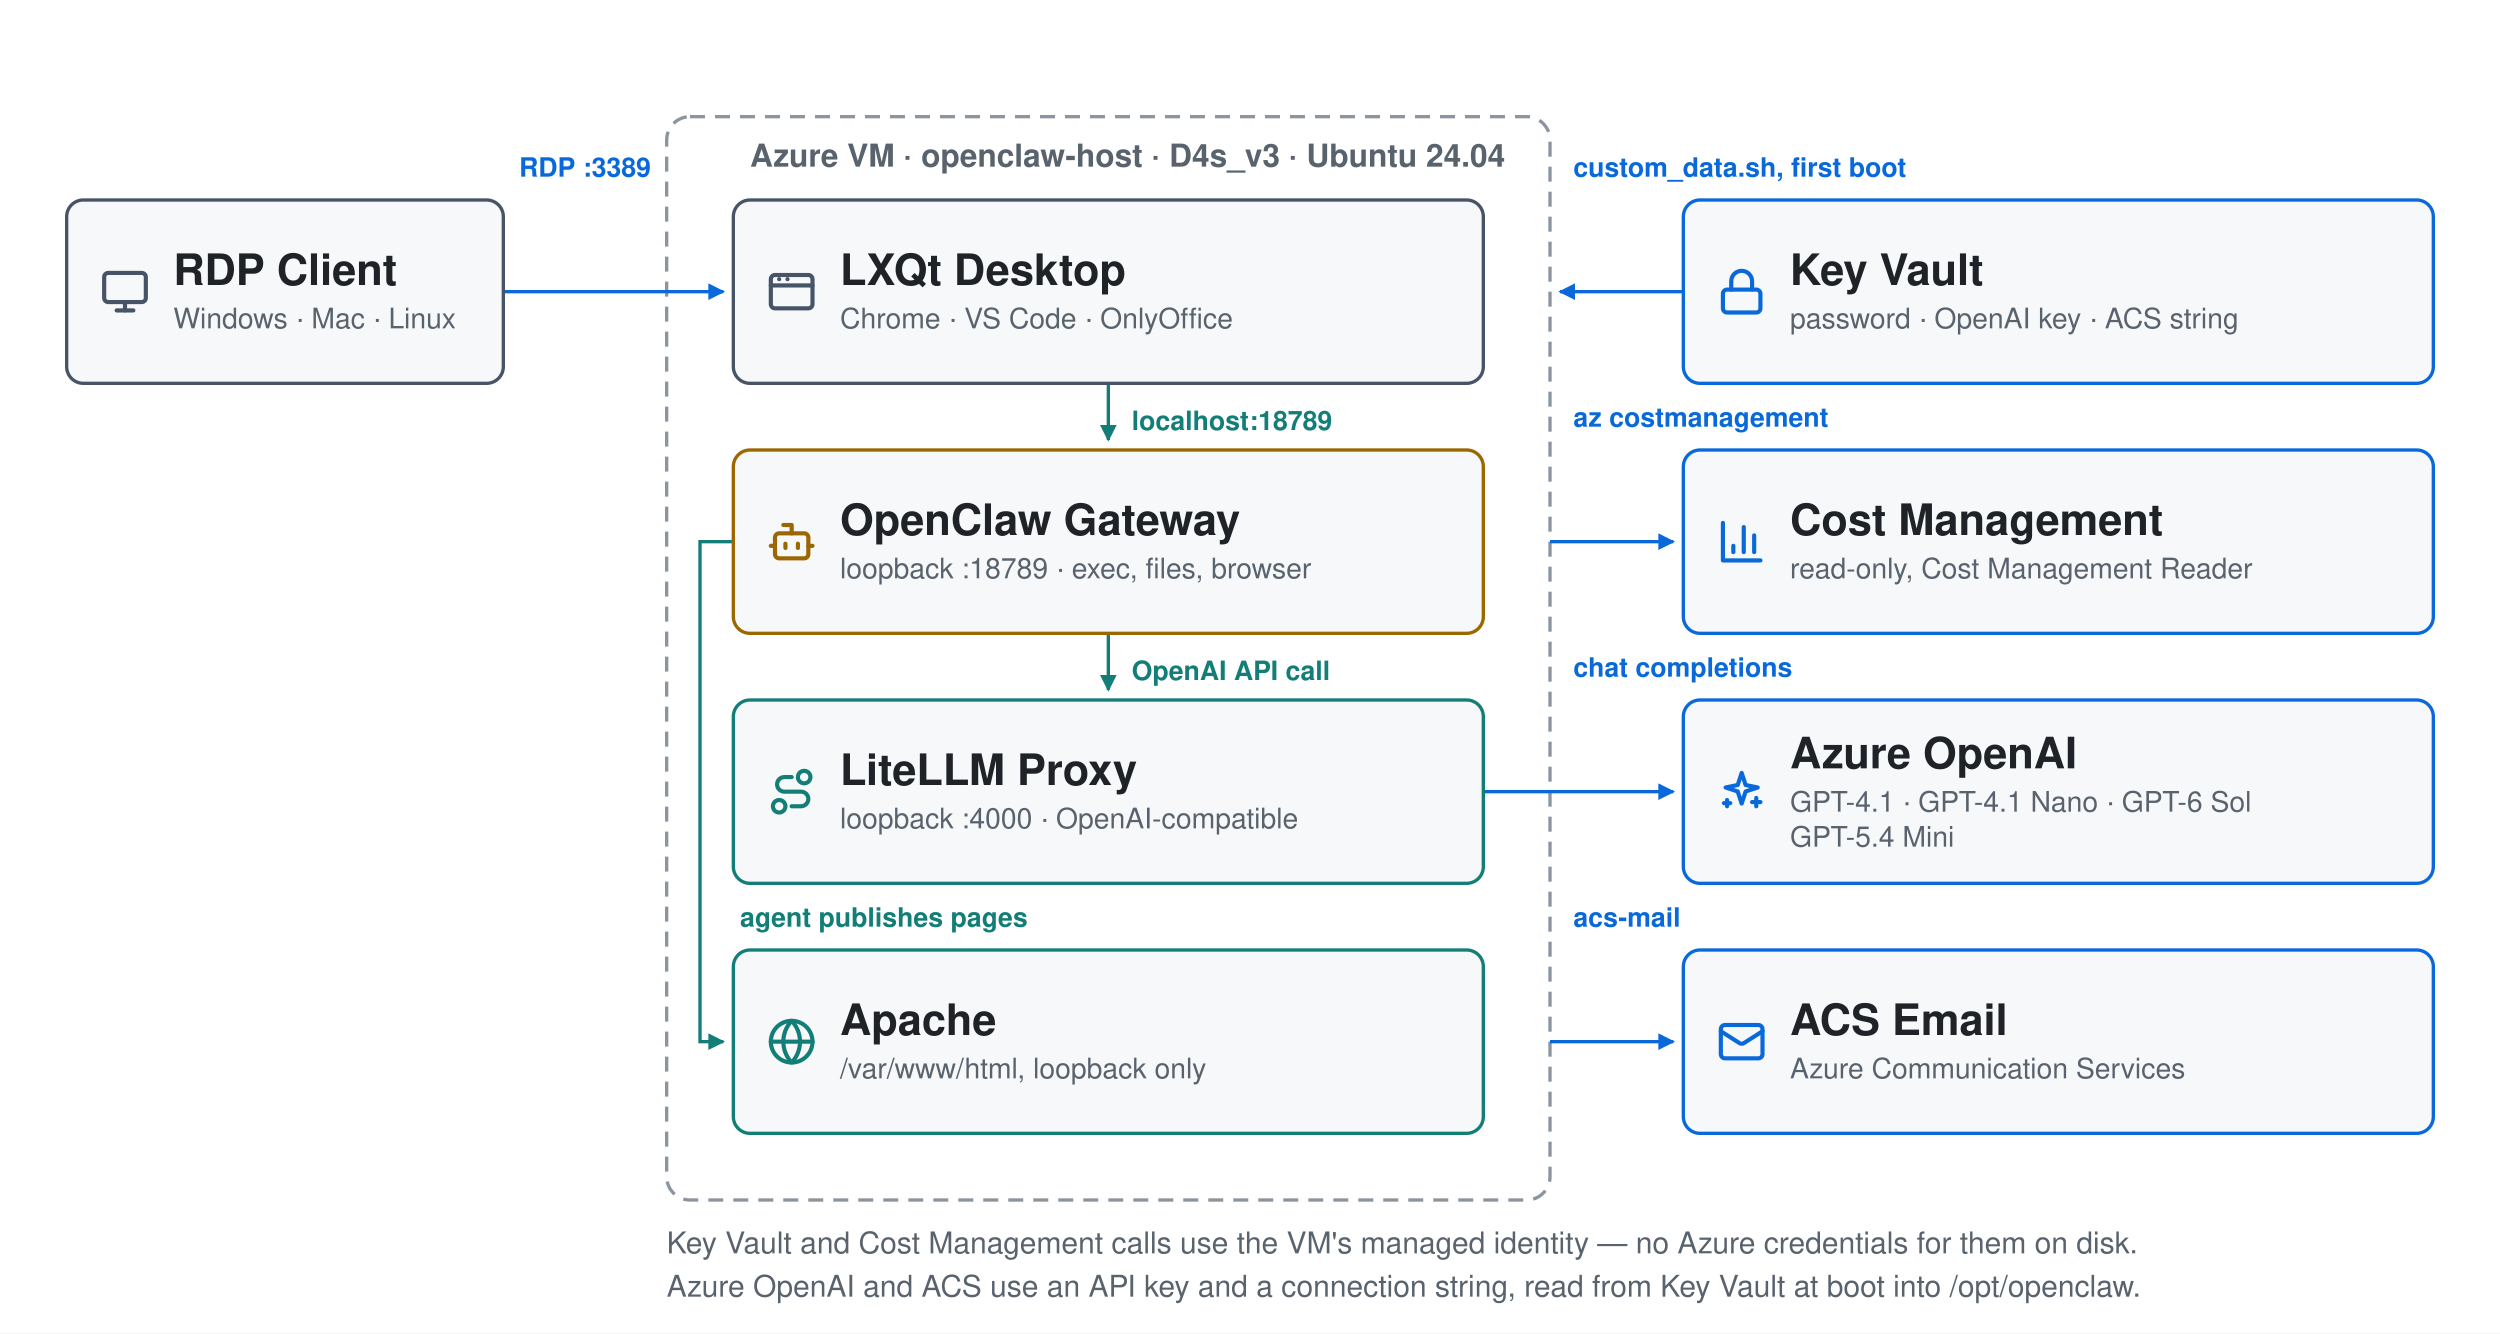
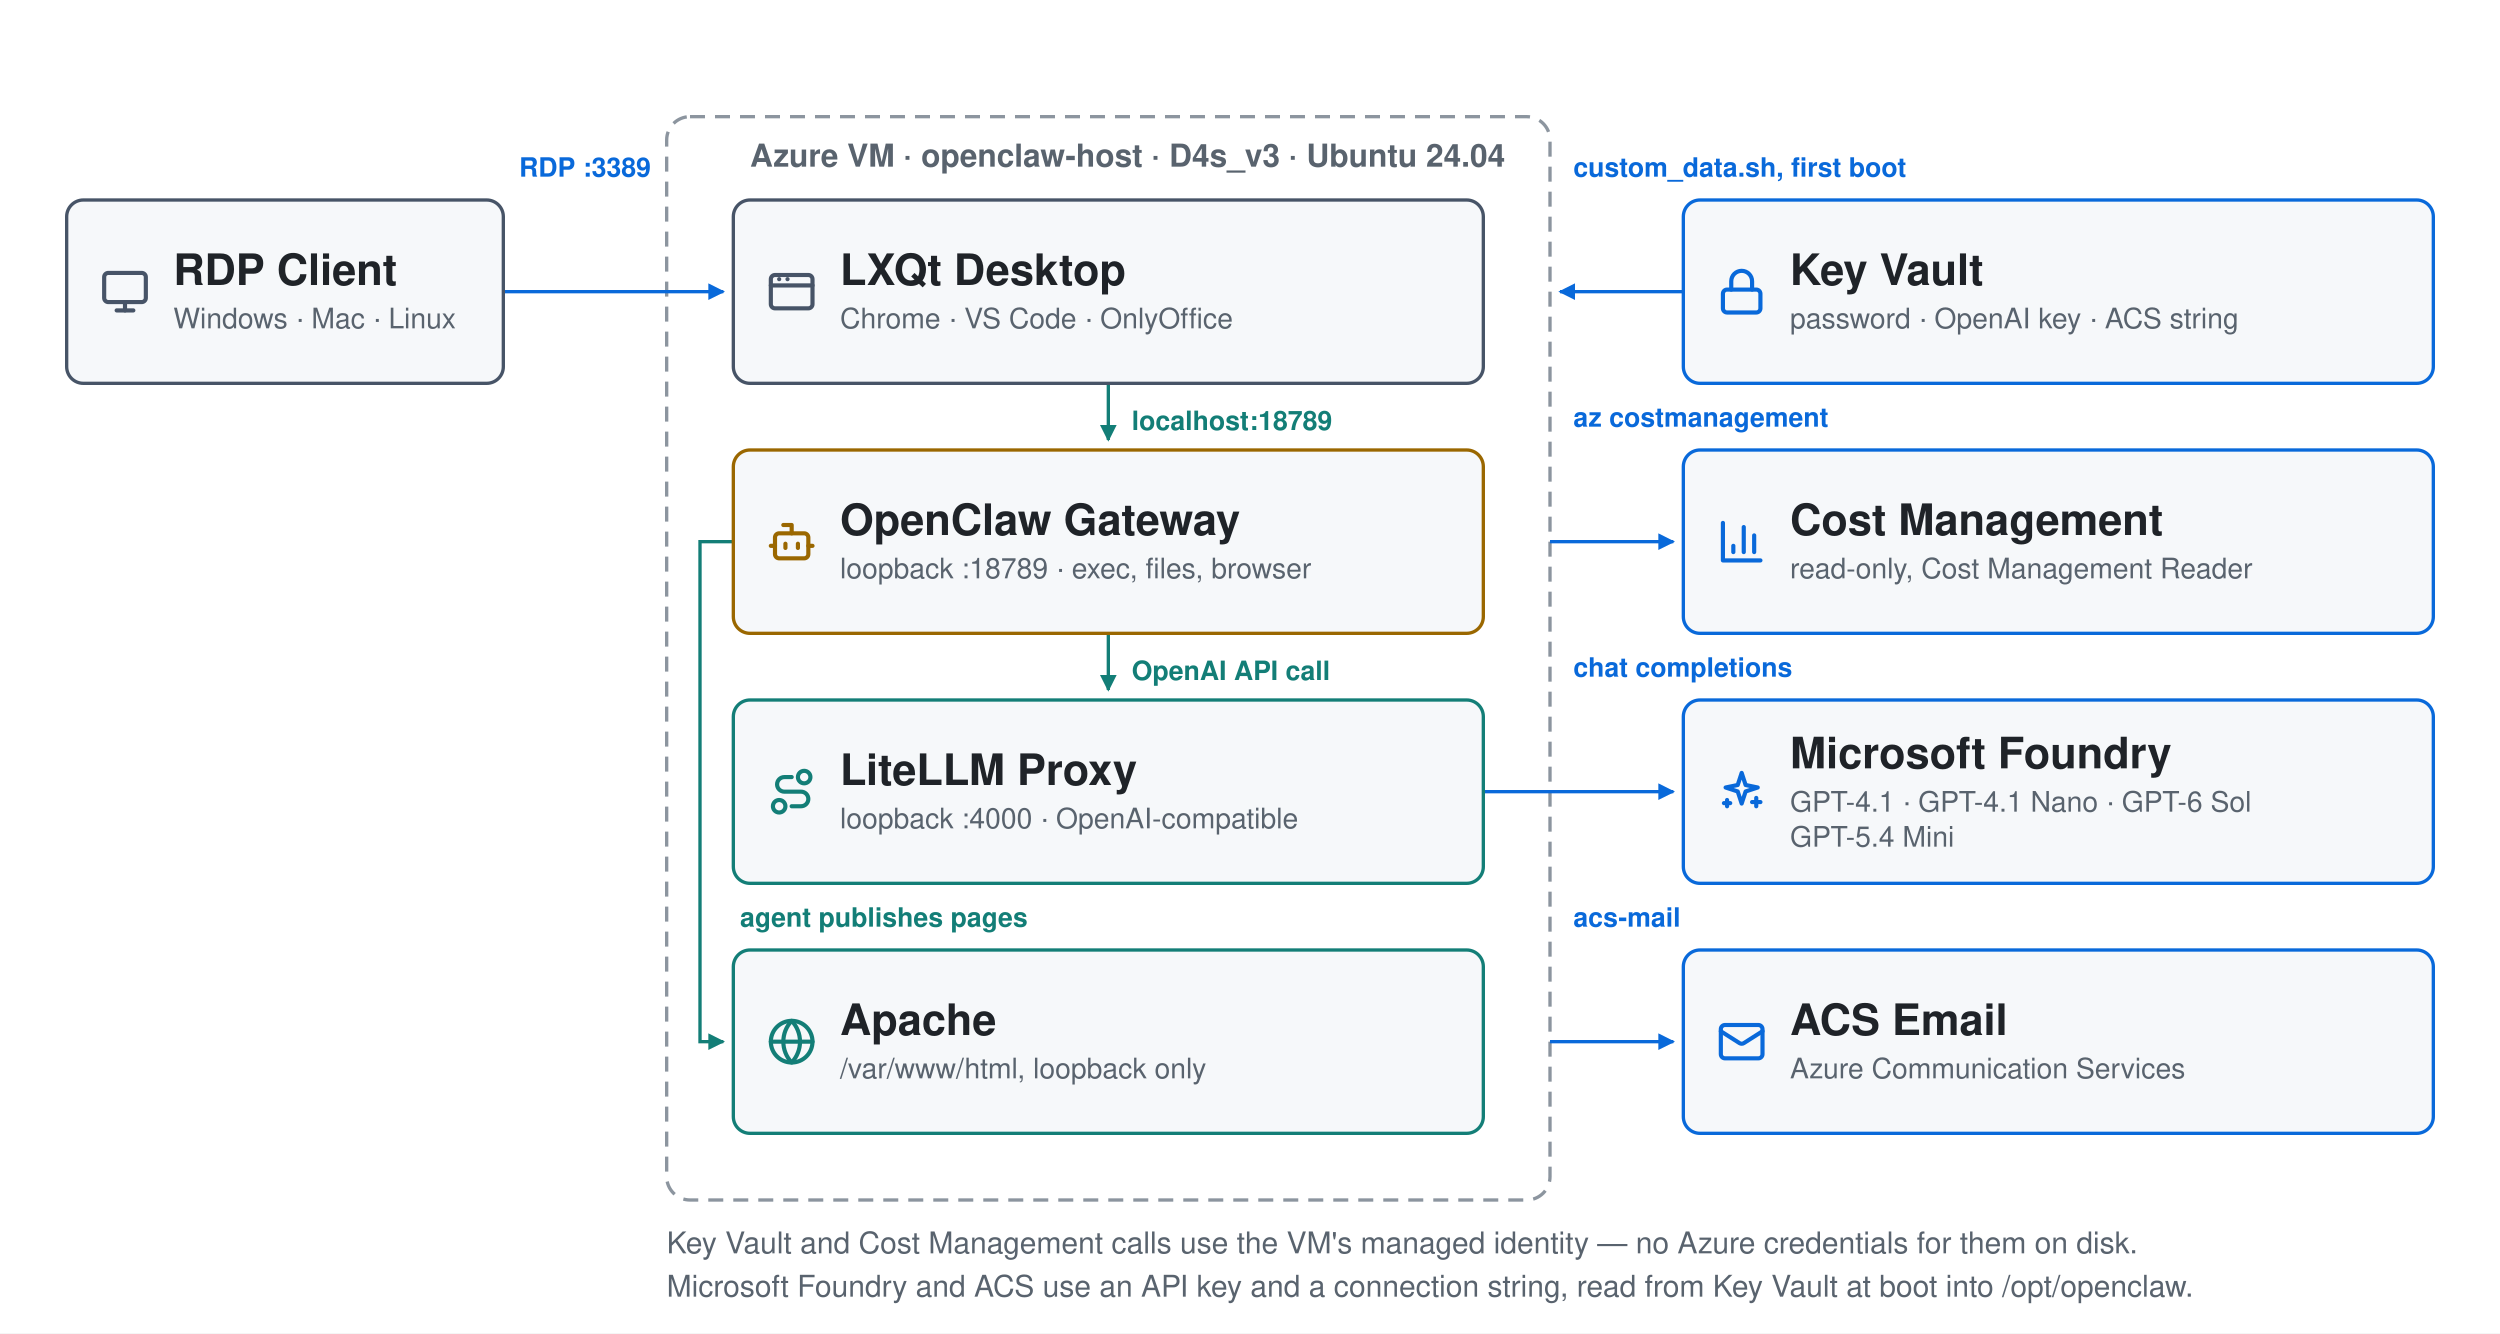
- <svg xmlns="http://www.w3.org/2000/svg" width="1500" height="800" viewBox="0 0 1500 800" role="img" aria-label="An RDP client reaches an LXQt desktop on one Azure VM, where the OpenClaw gateway calls a loopback LiteLLM proxy that calls Azure OpenAI and publishes pages to a loopback Apache. With the VM's managed identity, custom_data.sh reads Key Vault at first boot and the agent reads Cost Management; email goes through Azure Communication Services">
+ <svg xmlns="http://www.w3.org/2000/svg" width="1500" height="800" viewBox="0 0 1500 800" role="img" aria-label="An RDP client reaches an LXQt desktop on one Azure VM, where the OpenClaw gateway calls a loopback LiteLLM proxy that calls Microsoft Foundry and publishes pages to a loopback Apache. With the VM's managed identity, custom_data.sh reads Key Vault at first boot and the agent reads Cost Management; email goes through Azure Communication Services">
  <defs>
    <marker id="a_e_rdp" viewBox="0 0 10 10" refX="9" refY="5" markerWidth="5" markerHeight="5" orient="auto-start-reverse">
      <path d="M0,0 L10,5 L0,10 z" fill="#0969da" />
    </marker>
    <marker id="a_e_ui" viewBox="0 0 10 10" refX="9" refY="5" markerWidth="5" markerHeight="5" orient="auto-start-reverse">
      <path d="M0,0 L10,5 L0,10 z" fill="#137e77" />
    </marker>
    <marker id="a_e_model" viewBox="0 0 10 10" refX="9" refY="5" markerWidth="5" markerHeight="5" orient="auto-start-reverse">
      <path d="M0,0 L10,5 L0,10 z" fill="#137e77" />
    </marker>
    <marker id="a_e_publish" viewBox="0 0 10 10" refX="9" refY="5" markerWidth="5" markerHeight="5" orient="auto-start-reverse">
      <path d="M0,0 L10,5 L0,10 z" fill="#137e77" />
    </marker>
    <marker id="a_e_secrets" viewBox="0 0 10 10" refX="9" refY="5" markerWidth="5" markerHeight="5" orient="auto-start-reverse">
      <path d="M0,0 L10,5 L0,10 z" fill="#0969da" />
    </marker>
    <marker id="a_e_cost" viewBox="0 0 10 10" refX="9" refY="5" markerWidth="5" markerHeight="5" orient="auto-start-reverse">
      <path d="M0,0 L10,5 L0,10 z" fill="#0969da" />
    </marker>
    <marker id="a_e_bedrock" viewBox="0 0 10 10" refX="9" refY="5" markerWidth="5" markerHeight="5" orient="auto-start-reverse">
      <path d="M0,0 L10,5 L0,10 z" fill="#0969da" />
    </marker>
    <marker id="a_e_ses" viewBox="0 0 10 10" refX="9" refY="5" markerWidth="5" markerHeight="5" orient="auto-start-reverse">
      <path d="M0,0 L10,5 L0,10 z" fill="#0969da" />
    </marker>
  </defs>
  <rect width="1500" height="800" fill="#ffffff" />
  <rect x="400" y="70" width="530" height="650" rx="14" ry="14" fill="none" stroke="#8c959f" stroke-width="2" stroke-dasharray="9 6" />
  <text x="450" y="100" font-family="-apple-system, BlinkMacSystemFont, Segoe UI, Helvetica, Arial, sans-serif" font-size="19" font-weight="600" fill="#59636e">Azure VM · openclaw-host · D4s_v3 · Ubuntu 24.04</text>
  <path d="M302,175.0 L434,175.0" fill="none" stroke="#0969da" stroke-width="2" marker-end="url(#a_e_rdp)" />
  <text x="351.0" y="106" text-anchor="middle" font-family="-apple-system, BlinkMacSystemFont, Segoe UI, Helvetica, Arial, sans-serif" font-size="16" font-weight="600" fill="#0969da">RDP :3389</text>
  <path d="M665.0,230 L665.0,264" fill="none" stroke="#137e77" stroke-width="2" marker-end="url(#a_e_ui)" />
  <text x="679.0" y="258" text-anchor="start" font-family="-apple-system, BlinkMacSystemFont, Segoe UI, Helvetica, Arial, sans-serif" font-size="16" font-weight="600" fill="#137e77">localhost:18789</text>
  <path d="M665.0,380 L665.0,414" fill="none" stroke="#137e77" stroke-width="2" marker-end="url(#a_e_model)" />
  <text x="679.0" y="408" text-anchor="start" font-family="-apple-system, BlinkMacSystemFont, Segoe UI, Helvetica, Arial, sans-serif" font-size="16" font-weight="600" fill="#137e77">OpenAI API call</text>
  <path d="M440,325.0 H420 V625.0 H434" fill="none" stroke="#137e77" stroke-width="2" marker-end="url(#a_e_publish)" />
  <text x="444" y="556" text-anchor="start" font-family="-apple-system, BlinkMacSystemFont, Segoe UI, Helvetica, Arial, sans-serif" font-size="16" font-weight="600" fill="#137e77">agent publishes pages</text>
  <path d="M1010,175.0 L936,175.0" fill="none" stroke="#0969da" stroke-width="2" marker-end="url(#a_e_secrets)" />
  <text x="944" y="106" text-anchor="start" font-family="-apple-system, BlinkMacSystemFont, Segoe UI, Helvetica, Arial, sans-serif" font-size="16" font-weight="600" fill="#0969da">custom_data.sh, first boot</text>
  <path d="M930,325.0 L1004,325.0" fill="none" stroke="#0969da" stroke-width="2" marker-end="url(#a_e_cost)" />
  <text x="944" y="256" text-anchor="start" font-family="-apple-system, BlinkMacSystemFont, Segoe UI, Helvetica, Arial, sans-serif" font-size="16" font-weight="600" fill="#0969da">az costmanagement</text>
  <path d="M890,475.0 L1004,475.0" fill="none" stroke="#0969da" stroke-width="2" marker-end="url(#a_e_bedrock)" />
  <text x="944" y="406" text-anchor="start" font-family="-apple-system, BlinkMacSystemFont, Segoe UI, Helvetica, Arial, sans-serif" font-size="16" font-weight="600" fill="#0969da">chat completions</text>
  <path d="M930,625.0 L1004,625.0" fill="none" stroke="#0969da" stroke-width="2" marker-end="url(#a_e_ses)" />
  <text x="944" y="556" text-anchor="start" font-family="-apple-system, BlinkMacSystemFont, Segoe UI, Helvetica, Arial, sans-serif" font-size="16" font-weight="600" fill="#0969da">acs-mail</text>
  <rect x="40" y="120" width="262" height="110" rx="10" ry="10" fill="#f6f8fa" stroke="#475467" stroke-width="2" />
  <g transform="translate(60,160.0) scale(1.25)" fill="none" stroke="#475467" stroke-width="2" stroke-linecap="round" stroke-linejoin="round">
    <rect width="20" height="14" x="2" y="3" rx="2" />
    <line x1="8" x2="16" y1="21" y2="21" />
    <line x1="12" x2="12" y1="17" y2="21" />
  </g>
  <text x="104.0" y="171.0" font-family="-apple-system, BlinkMacSystemFont, Segoe UI, Helvetica, Arial, sans-serif" font-size="26" font-weight="600" fill="#1f2328">RDP Client</text>
  <text x="104.0" y="197.0" font-family="-apple-system, BlinkMacSystemFont, Segoe UI, Helvetica, Arial, sans-serif" font-size="17" fill="#59636e">Windows · Mac · Linux</text>
  <rect x="440" y="120" width="450" height="110" rx="10" ry="10" fill="#f6f8fa" stroke="#475467" stroke-width="2" />
  <g transform="translate(460,160.0) scale(1.25)" fill="none" stroke="#475467" stroke-width="2" stroke-linecap="round" stroke-linejoin="round">
    <rect width="20" height="16" x="2" y="4" rx="2" />
    <path d="M2 9h20" />
    <path d="M6 6h.01" />
    <path d="M10 6h.01" />
  </g>
  <text x="504.0" y="171.0" font-family="-apple-system, BlinkMacSystemFont, Segoe UI, Helvetica, Arial, sans-serif" font-size="26" font-weight="600" fill="#1f2328">LXQt Desktop</text>
  <text x="504.0" y="197.0" font-family="-apple-system, BlinkMacSystemFont, Segoe UI, Helvetica, Arial, sans-serif" font-size="17" fill="#59636e">Chrome · VS Code · OnlyOffice</text>
  <rect x="440" y="270" width="450" height="110" rx="10" ry="10" fill="#f6f8fa" stroke="#9a6700" stroke-width="2" />
  <g transform="translate(460,310.0) scale(1.25)" fill="none" stroke="#9a6700" stroke-width="2" stroke-linecap="round" stroke-linejoin="round">
    <path d="M12 8V4H8" />
    <rect width="16" height="12" x="4" y="8" rx="2" />
    <path d="M2 14h2" />
    <path d="M20 14h2" />
    <path d="M15 13v2" />
    <path d="M9 13v2" />
  </g>
  <text x="504.0" y="321.0" font-family="-apple-system, BlinkMacSystemFont, Segoe UI, Helvetica, Arial, sans-serif" font-size="26" font-weight="600" fill="#1f2328">OpenClaw Gateway</text>
  <text x="504.0" y="347.0" font-family="-apple-system, BlinkMacSystemFont, Segoe UI, Helvetica, Arial, sans-serif" font-size="17" fill="#59636e">loopback :18789 · exec, files, browser</text>
  <rect x="440" y="420" width="450" height="110" rx="10" ry="10" fill="#f6f8fa" stroke="#137e77" stroke-width="2" />
  <g transform="translate(460,460.0) scale(1.25)" fill="none" stroke="#137e77" stroke-width="2" stroke-linecap="round" stroke-linejoin="round">
    <circle cx="6" cy="19" r="3" />
    <circle cx="18" cy="5" r="3" />
    <path d="M12 19h4.5a3.5 3.5 0 0 0 0-7h-8a3.5 3.5 0 0 1 0-7H12" />
  </g>
  <text x="504.0" y="471.0" font-family="-apple-system, BlinkMacSystemFont, Segoe UI, Helvetica, Arial, sans-serif" font-size="26" font-weight="600" fill="#1f2328">LiteLLM Proxy</text>
  <text x="504.0" y="497.0" font-family="-apple-system, BlinkMacSystemFont, Segoe UI, Helvetica, Arial, sans-serif" font-size="17" fill="#59636e">loopback :4000 · OpenAI-compatible</text>
  <rect x="440" y="570" width="450" height="110" rx="10" ry="10" fill="#f6f8fa" stroke="#137e77" stroke-width="2" />
  <g transform="translate(460,610.0) scale(1.25)" fill="none" stroke="#137e77" stroke-width="2" stroke-linecap="round" stroke-linejoin="round">
    <circle cx="12" cy="12" r="10" />
    <path d="M2 12h20" />
    <path d="M12 2a14.5 14.5 0 0 0 0 20 14.5 14.5 0 0 0 0-20" />
  </g>
  <text x="504.0" y="621.0" font-family="-apple-system, BlinkMacSystemFont, Segoe UI, Helvetica, Arial, sans-serif" font-size="26" font-weight="600" fill="#1f2328">Apache</text>
  <text x="504.0" y="647.0" font-family="-apple-system, BlinkMacSystemFont, Segoe UI, Helvetica, Arial, sans-serif" font-size="17" fill="#59636e">/var/www/html, loopback only</text>
  <rect x="1010" y="120" width="450" height="110" rx="10" ry="10" fill="#f6f8fa" stroke="#0969da" stroke-width="2" />
  <g transform="translate(1030,160.0) scale(1.25)" fill="none" stroke="#0969da" stroke-width="2" stroke-linecap="round" stroke-linejoin="round">
    <rect width="18" height="11" x="3" y="11" rx="2" ry="2" />
    <path d="M7 11V7a5 5 0 0 1 10 0v4" />
  </g>
  <text x="1074.0" y="171.0" font-family="-apple-system, BlinkMacSystemFont, Segoe UI, Helvetica, Arial, sans-serif" font-size="26" font-weight="600" fill="#1f2328">Key Vault</text>
  <text x="1074.0" y="197.0" font-family="-apple-system, BlinkMacSystemFont, Segoe UI, Helvetica, Arial, sans-serif" font-size="17" fill="#59636e">password · OpenAI key · ACS string</text>
  <rect x="1010" y="270" width="450" height="110" rx="10" ry="10" fill="#f6f8fa" stroke="#0969da" stroke-width="2" />
  <g transform="translate(1030,310.0) scale(1.25)" fill="none" stroke="#0969da" stroke-width="2" stroke-linecap="round" stroke-linejoin="round">
    <path d="M3 3v18h18" />
    <path d="M18 17V9" />
    <path d="M13 17V5" />
    <path d="M8 17v-3" />
  </g>
  <text x="1074.0" y="321.0" font-family="-apple-system, BlinkMacSystemFont, Segoe UI, Helvetica, Arial, sans-serif" font-size="26" font-weight="600" fill="#1f2328">Cost Management</text>
  <text x="1074.0" y="347.0" font-family="-apple-system, BlinkMacSystemFont, Segoe UI, Helvetica, Arial, sans-serif" font-size="17" fill="#59636e">read-only, Cost Management Reader</text>
  <rect x="1010" y="420" width="450" height="110" rx="10" ry="10" fill="#f6f8fa" stroke="#0969da" stroke-width="2" />
  <g transform="translate(1030,460.0) scale(1.25)" fill="none" stroke="#0969da" stroke-width="2" stroke-linecap="round" stroke-linejoin="round">
    <path d="M12 3l1.9 5.8L19.7 10l-5.8 1.9L12 17.7L10.1 11.9L4.3 10l5.8-1.2z" />
    <path d="M19 15v4" />
    <path d="M17 17h4" />
    <path d="M5 16v3" />
    <path d="M3.5 17.5h3" />
  </g>
-   <text x="1074.0" y="461.0" font-family="-apple-system, BlinkMacSystemFont, Segoe UI, Helvetica, Arial, sans-serif" font-size="26" font-weight="600" fill="#1f2328">Azure OpenAI</text>
+   <text x="1074.0" y="461.0" font-family="-apple-system, BlinkMacSystemFont, Segoe UI, Helvetica, Arial, sans-serif" font-size="26" font-weight="600" fill="#1f2328">Microsoft Foundry</text>
  <text x="1074.0" y="487.0" font-family="-apple-system, BlinkMacSystemFont, Segoe UI, Helvetica, Arial, sans-serif" font-size="17" fill="#59636e">GPT-4.1 · GPT-4.1 Nano · GPT-6 Sol</text>
  <text x="1074.0" y="508.0" font-family="-apple-system, BlinkMacSystemFont, Segoe UI, Helvetica, Arial, sans-serif" font-size="17" fill="#59636e">GPT-5.4 Mini</text>
  <rect x="1010" y="570" width="450" height="110" rx="10" ry="10" fill="#f6f8fa" stroke="#0969da" stroke-width="2" />
  <g transform="translate(1030,610.0) scale(1.25)" fill="none" stroke="#0969da" stroke-width="2" stroke-linecap="round" stroke-linejoin="round">
    <rect width="20" height="16" x="2" y="4" rx="2" />
    <path d="m22 7-8.97 5.7a1.94 1.94 0 0 1-2.06 0L2 7" />
  </g>
  <text x="1074.0" y="621.0" font-family="-apple-system, BlinkMacSystemFont, Segoe UI, Helvetica, Arial, sans-serif" font-size="26" font-weight="600" fill="#1f2328">ACS Email</text>
  <text x="1074.0" y="647.0" font-family="-apple-system, BlinkMacSystemFont, Segoe UI, Helvetica, Arial, sans-serif" font-size="17" fill="#59636e">Azure Communication Services</text>
  <text x="400" y="752" font-family="-apple-system, BlinkMacSystemFont, Segoe UI, Helvetica, Arial, sans-serif" font-size="18" fill="#59636e">Key Vault and Cost Management calls use the VM's managed identity — no Azure credentials for them on disk.</text>
-   <text x="400" y="778" font-family="-apple-system, BlinkMacSystemFont, Segoe UI, Helvetica, Arial, sans-serif" font-size="18" fill="#59636e">Azure OpenAI and ACS use an API key and a connection string, read from Key Vault at boot into /opt/openclaw.</text>
+   <text x="400" y="778" font-family="-apple-system, BlinkMacSystemFont, Segoe UI, Helvetica, Arial, sans-serif" font-size="18" fill="#59636e">Microsoft Foundry and ACS use an API key and a connection string, read from Key Vault at boot into /opt/openclaw.</text>
</svg>
